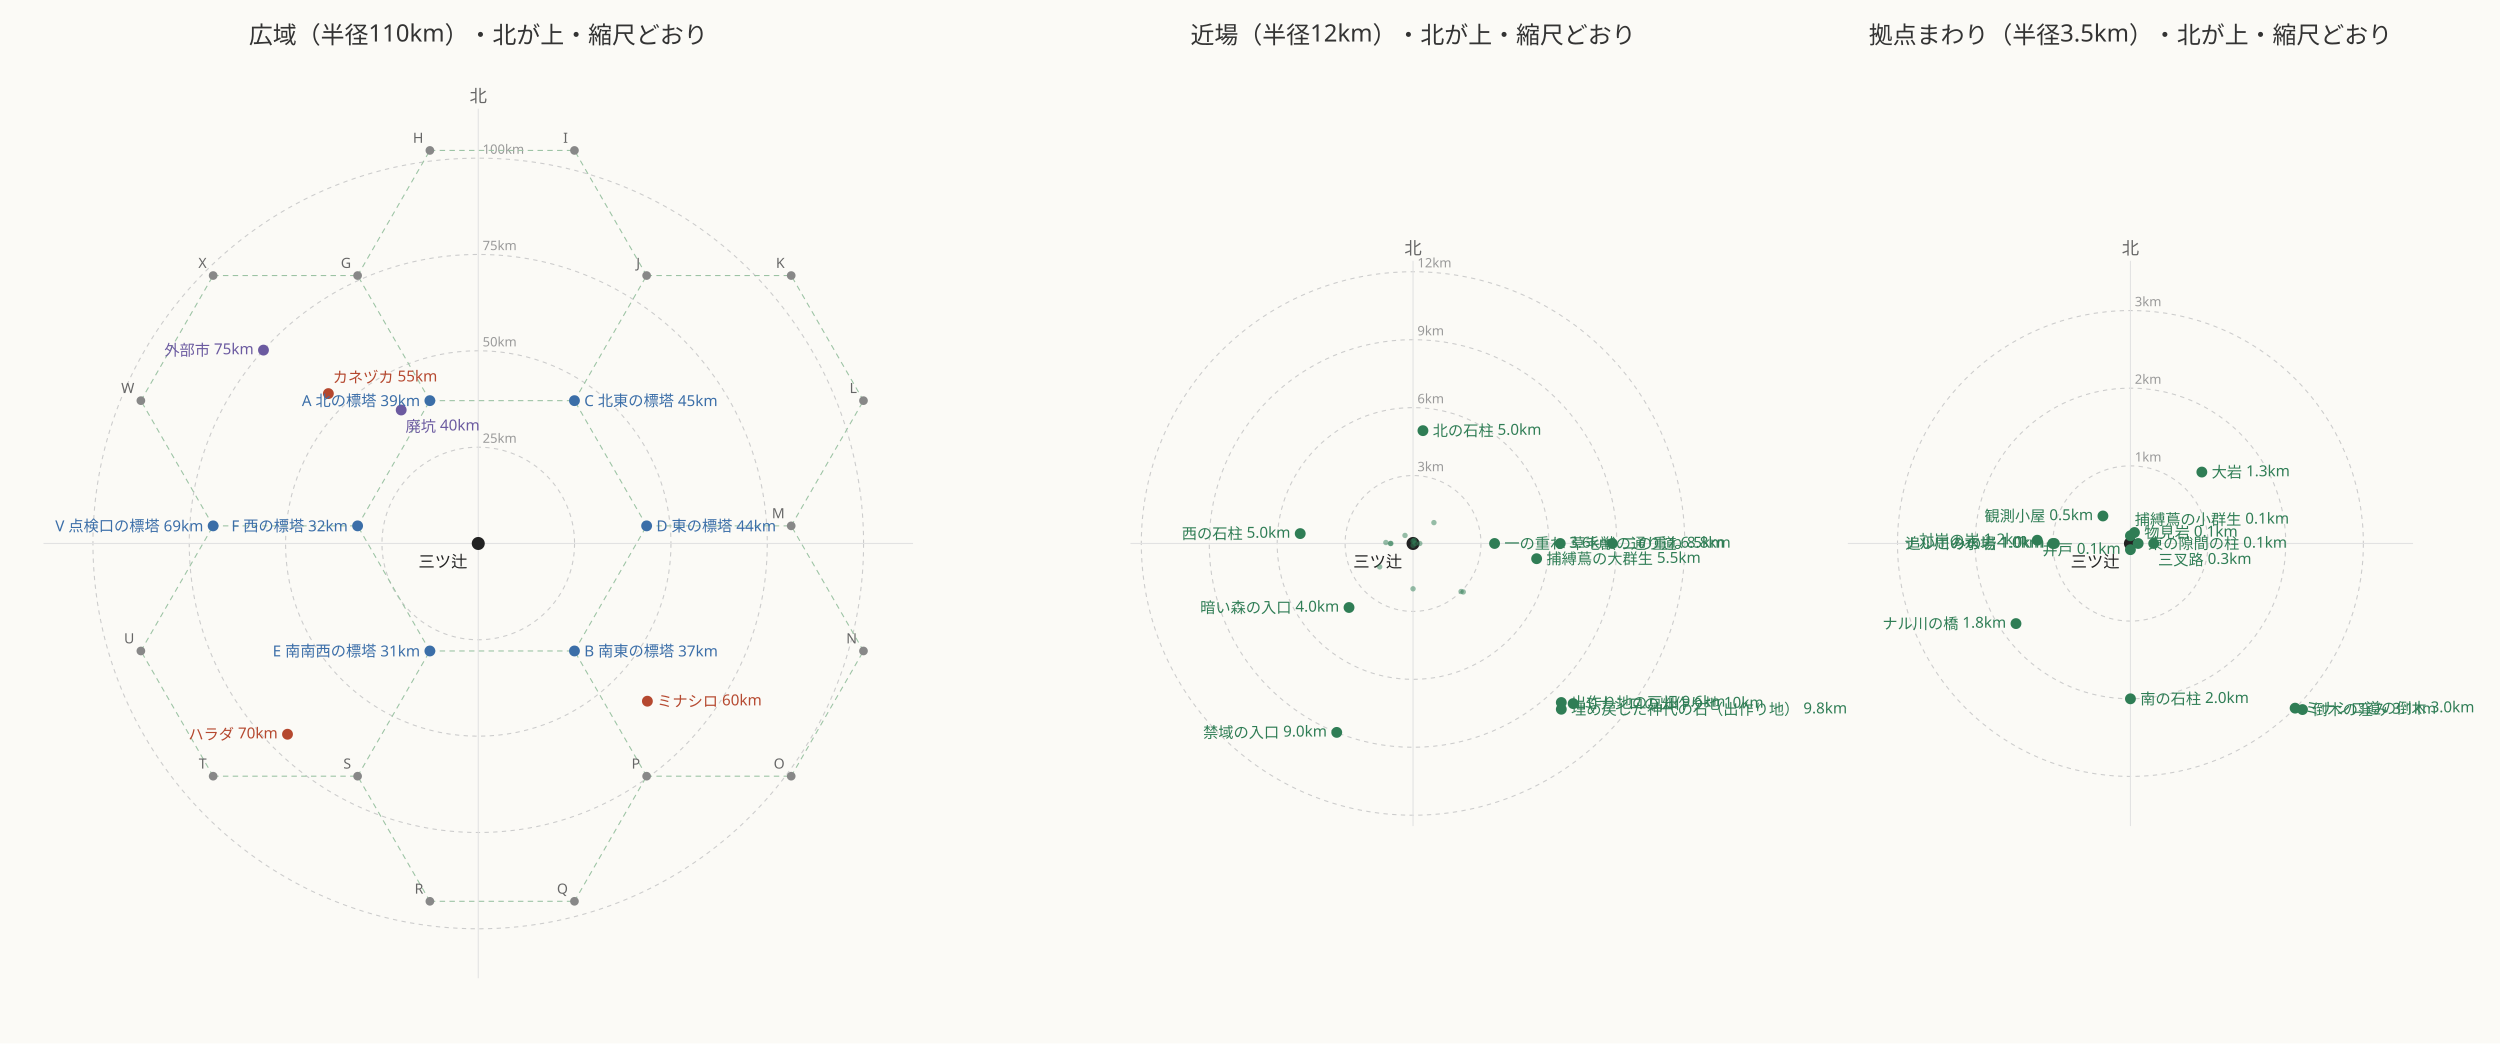
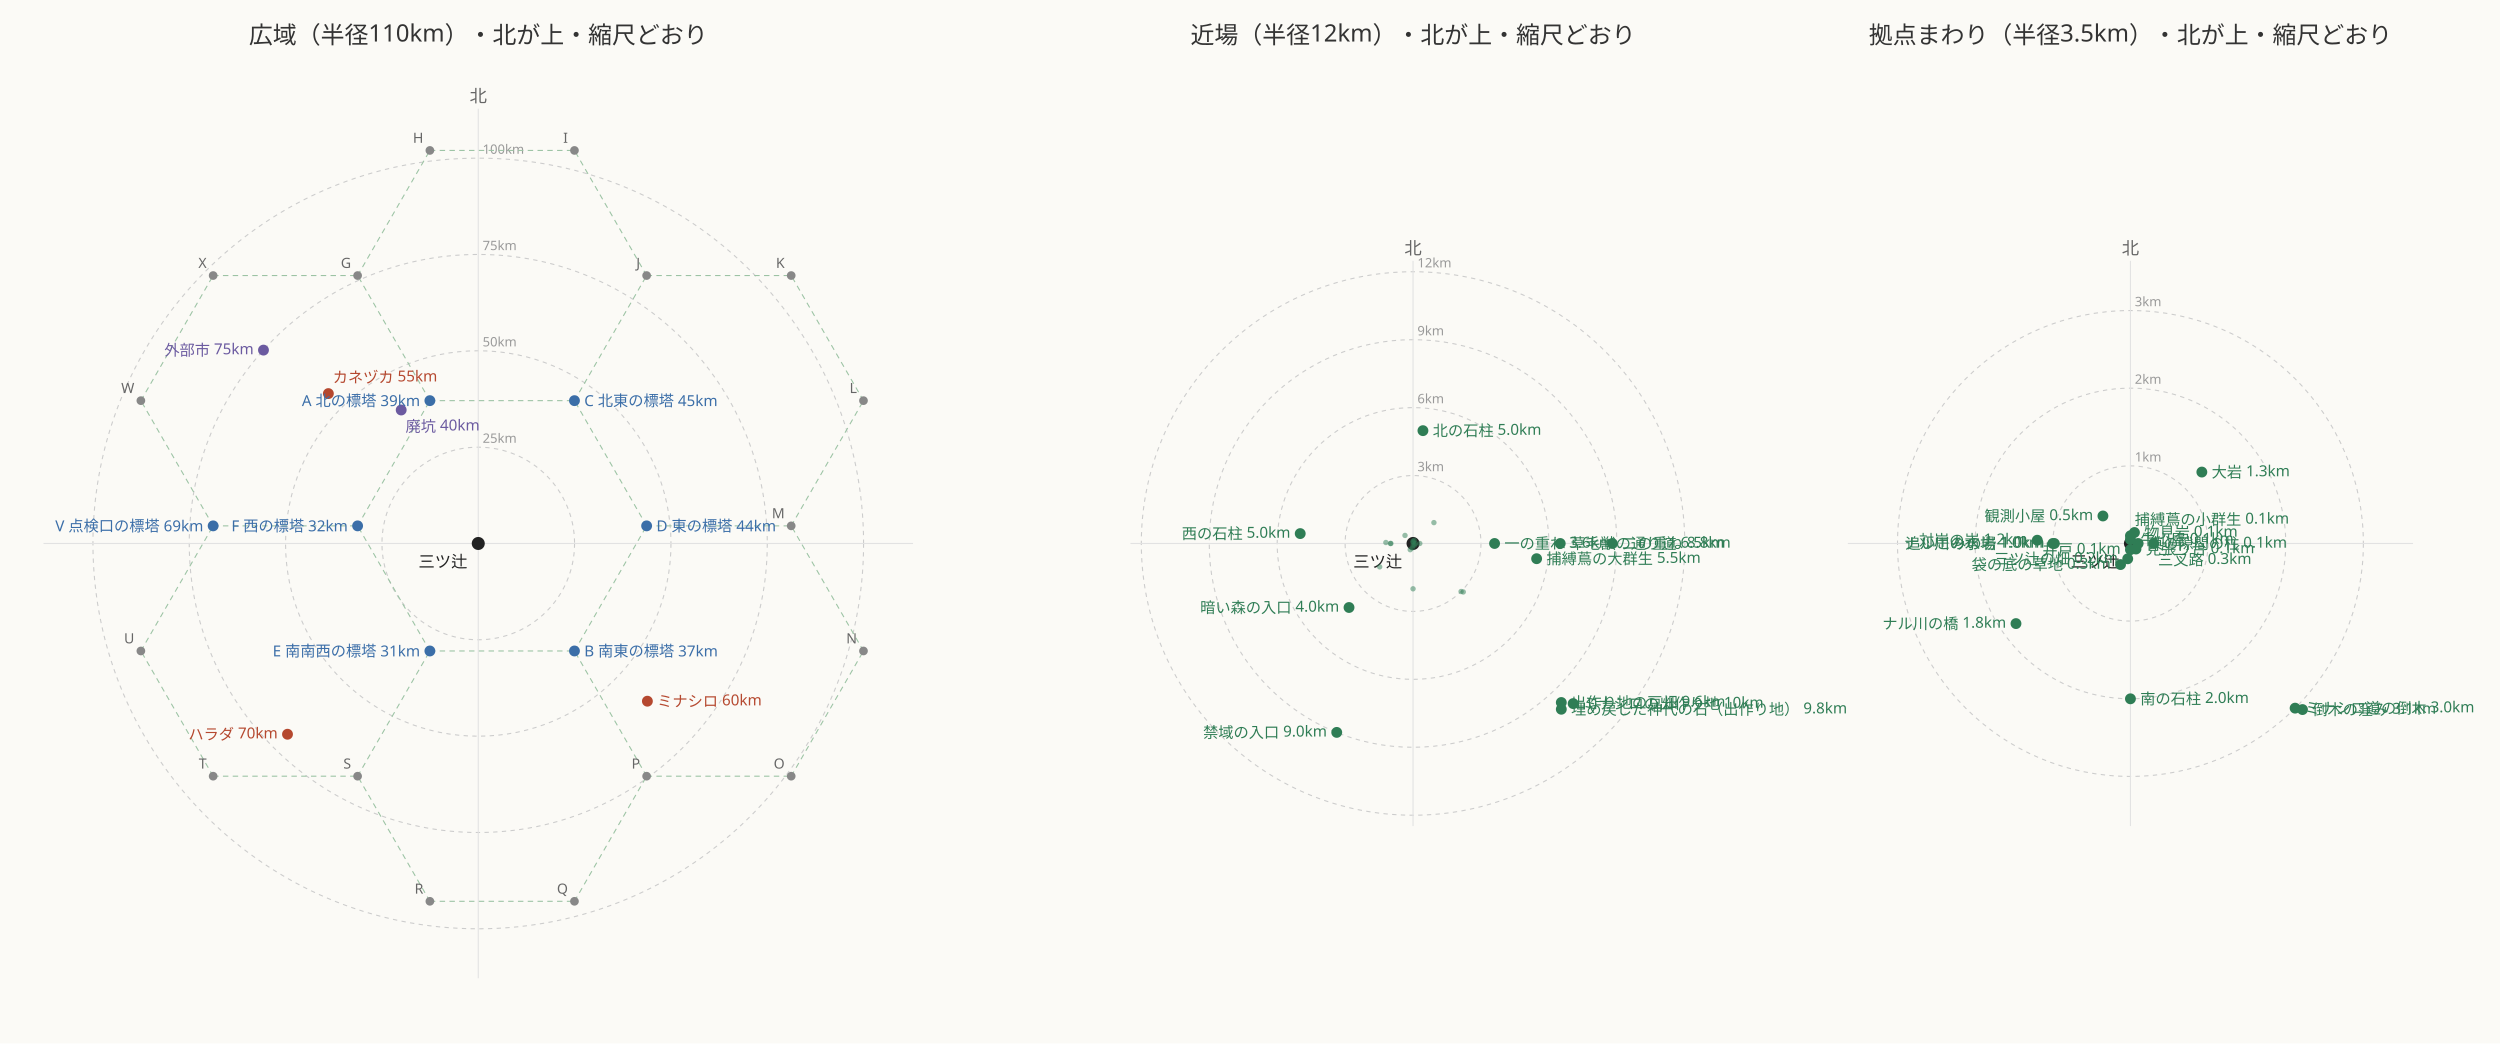
<svg xmlns="http://www.w3.org/2000/svg" width="2300" height="960" viewBox="0 0 2300 960" font-family="sans-serif">
  <rect width="2300" height="960" fill="#fbfaf6" />
  <text x="440" y="40" font-size="22" text-anchor="middle" fill="#333">広域（半径110km）・北が上・縮尺どおり</text>
  <circle cx="440" cy="500" r="88.6" fill="none" stroke="#ccc" stroke-dasharray="4 4" />
  <text x="444" y="407.4" font-size="12" fill="#999">25km</text>
  <circle cx="440" cy="500" r="177.3" fill="none" stroke="#ccc" stroke-dasharray="4 4" />
  <text x="444" y="318.7" font-size="12" fill="#999">50km</text>
  <circle cx="440" cy="500" r="265.9" fill="none" stroke="#ccc" stroke-dasharray="4 4" />
  <text x="444" y="230.1" font-size="12" fill="#999">75km</text>
  <circle cx="440" cy="500" r="354.5" fill="none" stroke="#ccc" stroke-dasharray="4 4" />
  <text x="444" y="141.5" font-size="12" fill="#999">100km</text>
  <line x1="440" y1="100" x2="440" y2="900" stroke="#e2e2e2" />
  <line x1="40" y1="500" x2="840" y2="500" stroke="#e2e2e2" />
  <text x="440" y="94" font-size="16" text-anchor="middle" fill="#666">北</text>
  <line x1="196.1" y1="714.1" x2="129.6" y2="598.9" stroke="#9cc3a4" stroke-dasharray="5 4" />
  <line x1="196.1" y1="714.1" x2="329.0" y2="714.1" stroke="#9cc3a4" stroke-dasharray="5 4" />
  <line x1="129.6" y1="598.9" x2="196.1" y2="483.8" stroke="#9cc3a4" stroke-dasharray="5 4" />
  <line x1="196.1" y1="483.8" x2="129.6" y2="368.6" stroke="#9cc3a4" stroke-dasharray="5 4" />
  <line x1="196.1" y1="483.8" x2="329.0" y2="483.8" stroke="#9cc3a4" stroke-dasharray="5 4" />
  <line x1="129.6" y1="368.6" x2="196.1" y2="253.5" stroke="#9cc3a4" stroke-dasharray="5 4" />
  <line x1="196.1" y1="253.5" x2="329.0" y2="253.5" stroke="#9cc3a4" stroke-dasharray="5 4" />
  <line x1="395.5" y1="829.2" x2="329.0" y2="714.1" stroke="#9cc3a4" stroke-dasharray="5 4" />
  <line x1="395.5" y1="829.2" x2="528.5" y2="829.2" stroke="#9cc3a4" stroke-dasharray="5 4" />
  <line x1="329.0" y1="714.1" x2="395.5" y2="598.9" stroke="#9cc3a4" stroke-dasharray="5 4" />
  <line x1="395.5" y1="598.9" x2="329.0" y2="483.8" stroke="#9cc3a4" stroke-dasharray="5 4" />
  <line x1="395.5" y1="598.9" x2="528.5" y2="598.9" stroke="#9cc3a4" stroke-dasharray="5 4" />
  <line x1="329.0" y1="483.8" x2="395.5" y2="368.6" stroke="#9cc3a4" stroke-dasharray="5 4" />
  <line x1="395.5" y1="368.6" x2="329.0" y2="253.5" stroke="#9cc3a4" stroke-dasharray="5 4" />
  <line x1="395.5" y1="368.6" x2="528.5" y2="368.6" stroke="#9cc3a4" stroke-dasharray="5 4" />
  <line x1="329.0" y1="253.5" x2="395.5" y2="138.4" stroke="#9cc3a4" stroke-dasharray="5 4" />
  <line x1="395.5" y1="138.4" x2="528.5" y2="138.4" stroke="#9cc3a4" stroke-dasharray="5 4" />
  <line x1="528.5" y1="829.2" x2="594.9" y2="714.1" stroke="#9cc3a4" stroke-dasharray="5 4" />
  <line x1="594.9" y1="714.1" x2="528.5" y2="598.9" stroke="#9cc3a4" stroke-dasharray="5 4" />
  <line x1="594.9" y1="714.1" x2="727.9" y2="714.1" stroke="#9cc3a4" stroke-dasharray="5 4" />
  <line x1="528.5" y1="598.9" x2="594.9" y2="483.8" stroke="#9cc3a4" stroke-dasharray="5 4" />
  <line x1="594.9" y1="483.8" x2="528.5" y2="368.6" stroke="#9cc3a4" stroke-dasharray="5 4" />
  <line x1="594.9" y1="483.8" x2="727.9" y2="483.8" stroke="#9cc3a4" stroke-dasharray="5 4" />
  <line x1="528.5" y1="368.6" x2="594.9" y2="253.5" stroke="#9cc3a4" stroke-dasharray="5 4" />
  <line x1="594.9" y1="253.5" x2="528.5" y2="138.4" stroke="#9cc3a4" stroke-dasharray="5 4" />
  <line x1="594.9" y1="253.5" x2="727.9" y2="253.5" stroke="#9cc3a4" stroke-dasharray="5 4" />
  <line x1="727.9" y1="714.1" x2="794.4" y2="598.9" stroke="#9cc3a4" stroke-dasharray="5 4" />
  <line x1="794.4" y1="598.9" x2="727.9" y2="483.8" stroke="#9cc3a4" stroke-dasharray="5 4" />
  <line x1="727.9" y1="483.8" x2="794.4" y2="368.6" stroke="#9cc3a4" stroke-dasharray="5 4" />
  <line x1="794.4" y1="368.6" x2="727.9" y2="253.5" stroke="#9cc3a4" stroke-dasharray="5 4" />
  <circle cx="196.1" cy="714.1" r="4" fill="#888" />
  <text x="190.1" y="707.1" font-size="13" text-anchor="end" fill="#666">T</text>
  <circle cx="129.6" cy="598.9" r="4" fill="#888" />
  <text x="123.6" y="591.9" font-size="13" text-anchor="end" fill="#666">U</text>
  <circle cx="196.1" cy="483.8" r="4" fill="#888" />
  <circle cx="129.6" cy="368.6" r="4" fill="#888" />
  <text x="123.6" y="361.6" font-size="13" text-anchor="end" fill="#666">W</text>
  <circle cx="196.1" cy="253.5" r="4" fill="#888" />
  <text x="190.1" y="246.5" font-size="13" text-anchor="end" fill="#666">X</text>
  <circle cx="395.5" cy="829.2" r="4" fill="#888" />
  <text x="389.5" y="822.2" font-size="13" text-anchor="end" fill="#666">R</text>
  <circle cx="329.0" cy="714.1" r="4" fill="#888" />
  <text x="323.0" y="707.1" font-size="13" text-anchor="end" fill="#666">S</text>
  <circle cx="395.5" cy="598.9" r="4" fill="#888" />
  <circle cx="329.0" cy="483.8" r="4" fill="#888" />
  <circle cx="395.5" cy="368.6" r="4" fill="#888" />
  <circle cx="329.0" cy="253.5" r="4" fill="#888" />
  <text x="323.0" y="246.5" font-size="13" text-anchor="end" fill="#666">G</text>
  <circle cx="395.5" cy="138.4" r="4" fill="#888" />
  <text x="389.5" y="131.4" font-size="13" text-anchor="end" fill="#666">H</text>
  <circle cx="528.5" cy="829.2" r="4" fill="#888" />
  <text x="522.5" y="822.2" font-size="13" text-anchor="end" fill="#666">Q</text>
  <circle cx="594.9" cy="714.1" r="4" fill="#888" />
  <text x="588.9" y="707.1" font-size="13" text-anchor="end" fill="#666">P</text>
  <circle cx="528.5" cy="598.9" r="4" fill="#888" />
  <circle cx="594.9" cy="483.8" r="4" fill="#888" />
  <circle cx="528.5" cy="368.6" r="4" fill="#888" />
  <circle cx="594.9" cy="253.5" r="4" fill="#888" />
  <text x="588.9" y="246.5" font-size="13" text-anchor="end" fill="#666">J</text>
  <circle cx="528.5" cy="138.4" r="4" fill="#888" />
  <text x="522.5" y="131.4" font-size="13" text-anchor="end" fill="#666">I</text>
  <circle cx="727.9" cy="714.1" r="4" fill="#888" />
  <text x="721.9" y="707.1" font-size="13" text-anchor="end" fill="#666">O</text>
  <circle cx="794.4" cy="598.9" r="4" fill="#888" />
  <text x="788.4" y="591.9" font-size="13" text-anchor="end" fill="#666">N</text>
  <circle cx="727.9" cy="483.8" r="4" fill="#888" />
  <text x="721.9" y="476.8" font-size="13" text-anchor="end" fill="#666">M</text>
  <circle cx="794.4" cy="368.6" r="4" fill="#888" />
  <text x="788.4" y="361.6" font-size="13" text-anchor="end" fill="#666">L</text>
  <circle cx="727.9" cy="253.5" r="4" fill="#888" />
  <text x="721.9" y="246.5" font-size="13" text-anchor="end" fill="#666">K</text>
  <circle cx="440" cy="500" r="6" fill="#222" />
  <text x="430" y="522" font-size="15" text-anchor="end" fill="#222">三ツ辻</text>
  <circle cx="369.1" cy="377.2" r="5" fill="#6b5aa0" />
  <text x="373.1" y="397.2" font-size="14" text-anchor="start" fill="#6b5aa0">廃坑 40km</text>
  <circle cx="302.1" cy="362.1" r="5" fill="#b5482f" />
  <text x="306.1" y="352.1" font-size="14" text-anchor="start" fill="#b5482f">カネヅカ 55km</text>
  <circle cx="595.6" cy="645.1" r="5" fill="#b5482f" />
  <text x="604.6" y="650.1" font-size="14" text-anchor="start" fill="#b5482f">ミナシロ 60km</text>
  <circle cx="264.5" cy="675.5" r="5" fill="#b5482f" />
  <text x="255.5" y="680.5" font-size="14" text-anchor="end" fill="#b5482f">ハラダ 70km</text>
  <circle cx="242.4" cy="322.1" r="5" fill="#6b5aa0" />
  <text x="233.4" y="327.1" font-size="14" text-anchor="end" fill="#6b5aa0">外部市 75km</text>
  <circle cx="196.1" cy="483.8" r="5" fill="#3b6ea8" />
  <text x="187.1" y="488.8" font-size="14" text-anchor="end" fill="#3b6ea8">V 点検口の標塔 69km</text>
  <circle cx="395.5" cy="598.9" r="5" fill="#3b6ea8" />
  <text x="386.5" y="603.9" font-size="14" text-anchor="end" fill="#3b6ea8">E 南南西の標塔 31km</text>
  <circle cx="329.0" cy="483.8" r="5" fill="#3b6ea8" />
  <text x="320.0" y="488.8" font-size="14" text-anchor="end" fill="#3b6ea8">F 西の標塔 32km</text>
  <circle cx="395.5" cy="368.6" r="5" fill="#3b6ea8" />
  <text x="386.5" y="373.6" font-size="14" text-anchor="end" fill="#3b6ea8">A 北の標塔 39km</text>
  <circle cx="528.5" cy="598.9" r="5" fill="#3b6ea8" />
  <text x="537.5" y="603.9" font-size="14" text-anchor="start" fill="#3b6ea8">B 南東の標塔 37km</text>
  <circle cx="594.9" cy="483.8" r="5" fill="#3b6ea8" />
  <text x="603.9" y="488.8" font-size="14" text-anchor="start" fill="#3b6ea8">D 東の標塔 44km</text>
  <circle cx="528.5" cy="368.6" r="5" fill="#3b6ea8" />
  <text x="537.5" y="373.6" font-size="14" text-anchor="start" fill="#3b6ea8">C 北東の標塔 45km</text>
  <text x="1300" y="40" font-size="22" text-anchor="middle" fill="#333">近場（半径12km）・北が上・縮尺どおり</text>
  <circle cx="1300" cy="500" r="62.5" fill="none" stroke="#ccc" stroke-dasharray="4 4" />
  <text x="1304" y="433.5" font-size="12" fill="#999">3km</text>
  <circle cx="1300" cy="500" r="125.0" fill="none" stroke="#ccc" stroke-dasharray="4 4" />
  <text x="1304" y="371.0" font-size="12" fill="#999">6km</text>
  <circle cx="1300" cy="500" r="187.5" fill="none" stroke="#ccc" stroke-dasharray="4 4" />
  <text x="1304" y="308.5" font-size="12" fill="#999">9km</text>
  <circle cx="1300" cy="500" r="250.0" fill="none" stroke="#ccc" stroke-dasharray="4 4" />
  <text x="1304" y="246.0" font-size="12" fill="#999">12km</text>
  <line x1="1300" y1="240" x2="1300" y2="760" stroke="#e2e2e2" />
  <line x1="1040" y1="500" x2="1560" y2="500" stroke="#e2e2e2" />
  <text x="1300" y="234" font-size="16" text-anchor="middle" fill="#666">北</text>
  <circle cx="1300" cy="500" r="6" fill="#222" />
  <text x="1290" y="522" font-size="15" text-anchor="end" fill="#222">三ツ辻</text>
  <circle cx="1300.0" cy="497.9" r="2.5" fill="#2f7d55" opacity="0.5" />
  <circle cx="1302.1" cy="500.0" r="2.5" fill="#2f7d55" opacity="0.5" />
  <circle cx="1300.0" cy="501.7" r="2.5" fill="#2f7d55" opacity="0.5" />
+   <circle cx="1301.5" cy="501.5" r="2.5" fill="#2f7d55" opacity="0.5" />
+   <circle cx="1299.3" cy="504.1" r="2.5" fill="#2f7d55" opacity="0.5" />
+   <circle cx="1297.4" cy="505.7" r="2.5" fill="#2f7d55" opacity="0.5" />
+   <circle cx="1300.0" cy="499.0" r="2.5" fill="#2f7d55" opacity="0.5" />
  <circle cx="1275.0" cy="499.1" r="2.5" fill="#2f7d55" opacity="0.5" />
  <circle cx="1279.6" cy="500.0" r="2.5" fill="#2f7d55" opacity="0.5" />
  <circle cx="1301.1" cy="497.1" r="2.5" fill="#2f7d55" opacity="0.5" />
  <circle cx="1344.2" cy="544.2" r="2.5" fill="#2f7d55" opacity="0.5" />
  <circle cx="1346.2" cy="544.6" r="2.5" fill="#2f7d55" opacity="0.5" />
  <circle cx="1306.2" cy="500.0" r="2.5" fill="#2f7d55" opacity="0.5" />
  <circle cx="1269.3" cy="521.5" r="2.5" fill="#2f7d55" opacity="0.5" />
  <circle cx="1292.6" cy="492.6" r="2.5" fill="#2f7d55" opacity="0.5" />
  <circle cx="1279.2" cy="500.0" r="2.5" fill="#2f7d55" opacity="0.5" />
  <circle cx="1319.2" cy="480.8" r="2.5" fill="#2f7d55" opacity="0.5" />
  <circle cx="1300.0" cy="541.7" r="2.5" fill="#2f7d55" opacity="0.5" />
  <circle cx="1241.1" cy="558.9" r="5" fill="#2f7d55" />
  <text x="1232.1" y="563.9" font-size="14" text-anchor="end" fill="#2f7d55">暗い森の入口 4.0km</text>
  <circle cx="1196.2" cy="490.9" r="5" fill="#2f7d55" />
  <text x="1187.2" y="495.9" font-size="14" text-anchor="end" fill="#2f7d55">西の石柱 5.0km</text>
  <circle cx="1309.1" cy="396.2" r="5" fill="#2f7d55" />
  <text x="1318.1" y="401.2" font-size="14" text-anchor="start" fill="#2f7d55">北の石柱 5.0km</text>
  <circle cx="1413.7" cy="514.0" r="5" fill="#2f7d55" />
  <text x="1422.7" y="519.0" font-size="14" text-anchor="start" fill="#2f7d55">捕縛蔦の大群生 5.5km</text>
  <circle cx="1375.0" cy="500.0" r="5" fill="#2f7d55" />
  <text x="1384.0" y="505.0" font-size="14" text-anchor="start" fill="#2f7d55">一の重ね 3.6km</text>
  <circle cx="1435.4" cy="500.0" r="5" fill="#2f7d55" />
  <text x="1444.4" y="505.0" font-size="14" text-anchor="start" fill="#2f7d55">草毛獣の通り道 6.5km</text>
  <circle cx="1483.3" cy="500.0" r="5" fill="#2f7d55" />
  <text x="1492.3" y="505.0" font-size="14" text-anchor="start" fill="#2f7d55">二の重ね 8.8km</text>
  <circle cx="1229.8" cy="673.8" r="5" fill="#2f7d55" />
  <text x="1220.8" y="678.8" font-size="14" text-anchor="end" fill="#2f7d55">禁域の入口 9.0km</text>
  <circle cx="1447.3" cy="647.3" r="5" fill="#2f7d55" />
  <text x="1456.3" y="652.3" font-size="14" text-anchor="start" fill="#2f7d55">ミナシロの出作り地 10km</text>
  <circle cx="1436.4" cy="646.3" r="5" fill="#2f7d55" />
  <text x="1445.4" y="651.3" font-size="14" text-anchor="start" fill="#2f7d55">出作り地の豆畑 9.6km</text>
  <circle cx="1436.4" cy="652.5" r="5" fill="#2f7d55" />
  <text x="1445.4" y="657.5" font-size="14" text-anchor="start" fill="#2f7d55">埋め戻した神代の石（出作り地） 9.8km</text>
  <text x="1960" y="40" font-size="22" text-anchor="middle" fill="#333">拠点まわり（半径3.5km）・北が上・縮尺どおり</text>
  <circle cx="1960" cy="500" r="71.4" fill="none" stroke="#ccc" stroke-dasharray="4 4" />
  <text x="1964" y="424.6" font-size="12" fill="#999">1km</text>
  <circle cx="1960" cy="500" r="142.9" fill="none" stroke="#ccc" stroke-dasharray="4 4" />
  <text x="1964" y="353.1" font-size="12" fill="#999">2km</text>
  <circle cx="1960" cy="500" r="214.3" fill="none" stroke="#ccc" stroke-dasharray="4 4" />
  <text x="1964" y="281.7" font-size="12" fill="#999">3km</text>
  <line x1="1960" y1="240" x2="1960" y2="760" stroke="#e2e2e2" />
  <line x1="1700" y1="500" x2="2220" y2="500" stroke="#e2e2e2" />
  <text x="1960" y="234" font-size="16" text-anchor="middle" fill="#666">北</text>
  <circle cx="1960" cy="500" r="6" fill="#222" />
  <text x="1950" y="522" font-size="15" text-anchor="end" fill="#222">三ツ辻</text>
  <circle cx="1960.0" cy="492.9" r="5" fill="#2f7d55" />
  <text x="1964.0" y="482.9" font-size="14" text-anchor="start" fill="#2f7d55">捕縛蔦の小群生 0.1km</text>
  <circle cx="1967.1" cy="500.0" r="5" fill="#2f7d55" />
  <text x="1976.1" y="505.0" font-size="14" text-anchor="start" fill="#2f7d55">東の隙間の柱 0.1km</text>
  <circle cx="1960.0" cy="505.7" r="5" fill="#2f7d55" />
  <text x="1951.0" y="510.7" font-size="14" text-anchor="end" fill="#2f7d55">井戸 0.1km</text>
+   <circle cx="1965.1" cy="505.1" r="5" fill="#2f7d55" />
+   <text x="1974.1" y="510.1" font-size="14" text-anchor="start" fill="#2f7d55">見張り台 0.1km</text>
+   <circle cx="1957.5" cy="514.1" r="5" fill="#2f7d55" />
+   <text x="1948.5" y="519.1" font-size="14" text-anchor="end" fill="#2f7d55">三ツ辻の畑 0.2km</text>
+   <circle cx="1950.9" cy="519.4" r="5" fill="#2f7d55" />
+   <text x="1941.9" y="524.4" font-size="14" text-anchor="end" fill="#2f7d55">袋の底の草地 0.3km</text>
+   <circle cx="1960.0" cy="496.4" r="5" fill="#2f7d55" />
+   <text x="1969.0" y="501.4" font-size="14" text-anchor="start" fill="#2f7d55">牛小屋 0.1km</text>
  <circle cx="1874.3" cy="497.0" r="5" fill="#2f7d55" />
  <text x="1865.3" y="502.0" font-size="14" text-anchor="end" fill="#2f7d55">対岸の岩 1.2km</text>
  <circle cx="1890.0" cy="500.0" r="5" fill="#2f7d55" />
  <text x="1881.0" y="505.0" font-size="14" text-anchor="end" fill="#2f7d55">追いこみの岩 1.0km</text>
  <circle cx="1963.7" cy="489.9" r="5" fill="#2f7d55" />
  <text x="1972.7" y="494.9" font-size="14" text-anchor="start" fill="#2f7d55">物見岩 0.1km</text>
  <circle cx="2111.5" cy="651.5" r="5" fill="#2f7d55" />
  <text x="2120.5" y="656.5" font-size="14" text-anchor="start" fill="#2f7d55">ミナシロ道の倒木 3.0km</text>
  <circle cx="2118.3" cy="652.8" r="5" fill="#2f7d55" />
  <text x="2127.3" y="657.8" font-size="14" text-anchor="start" fill="#2f7d55">倒木の窪み 3.1km</text>
  <circle cx="1981.4" cy="500.0" r="5" fill="#2f7d55" />
  <text x="1985.4" y="520.0" font-size="14" text-anchor="start" fill="#2f7d55">三叉路 0.3km</text>
  <circle cx="1854.7" cy="573.7" r="5" fill="#2f7d55" />
  <text x="1845.7" y="578.7" font-size="14" text-anchor="end" fill="#2f7d55">ナル川の橋 1.8km</text>
  <circle cx="1934.7" cy="474.7" r="5" fill="#2f7d55" />
  <text x="1925.7" y="479.7" font-size="14" text-anchor="end" fill="#2f7d55">観測小屋 0.5km</text>
  <circle cx="1888.6" cy="500.0" r="5" fill="#2f7d55" />
  <text x="1879.6" y="505.0" font-size="14" text-anchor="end" fill="#2f7d55">ナル川の水場 1.0km</text>
  <circle cx="2025.7" cy="434.3" r="5" fill="#2f7d55" />
  <text x="2034.7" y="439.3" font-size="14" text-anchor="start" fill="#2f7d55">大岩 1.3km</text>
  <circle cx="1960.0" cy="642.9" r="5" fill="#2f7d55" />
  <text x="1969.0" y="647.9" font-size="14" text-anchor="start" fill="#2f7d55">南の石柱 2.0km</text>
</svg>
